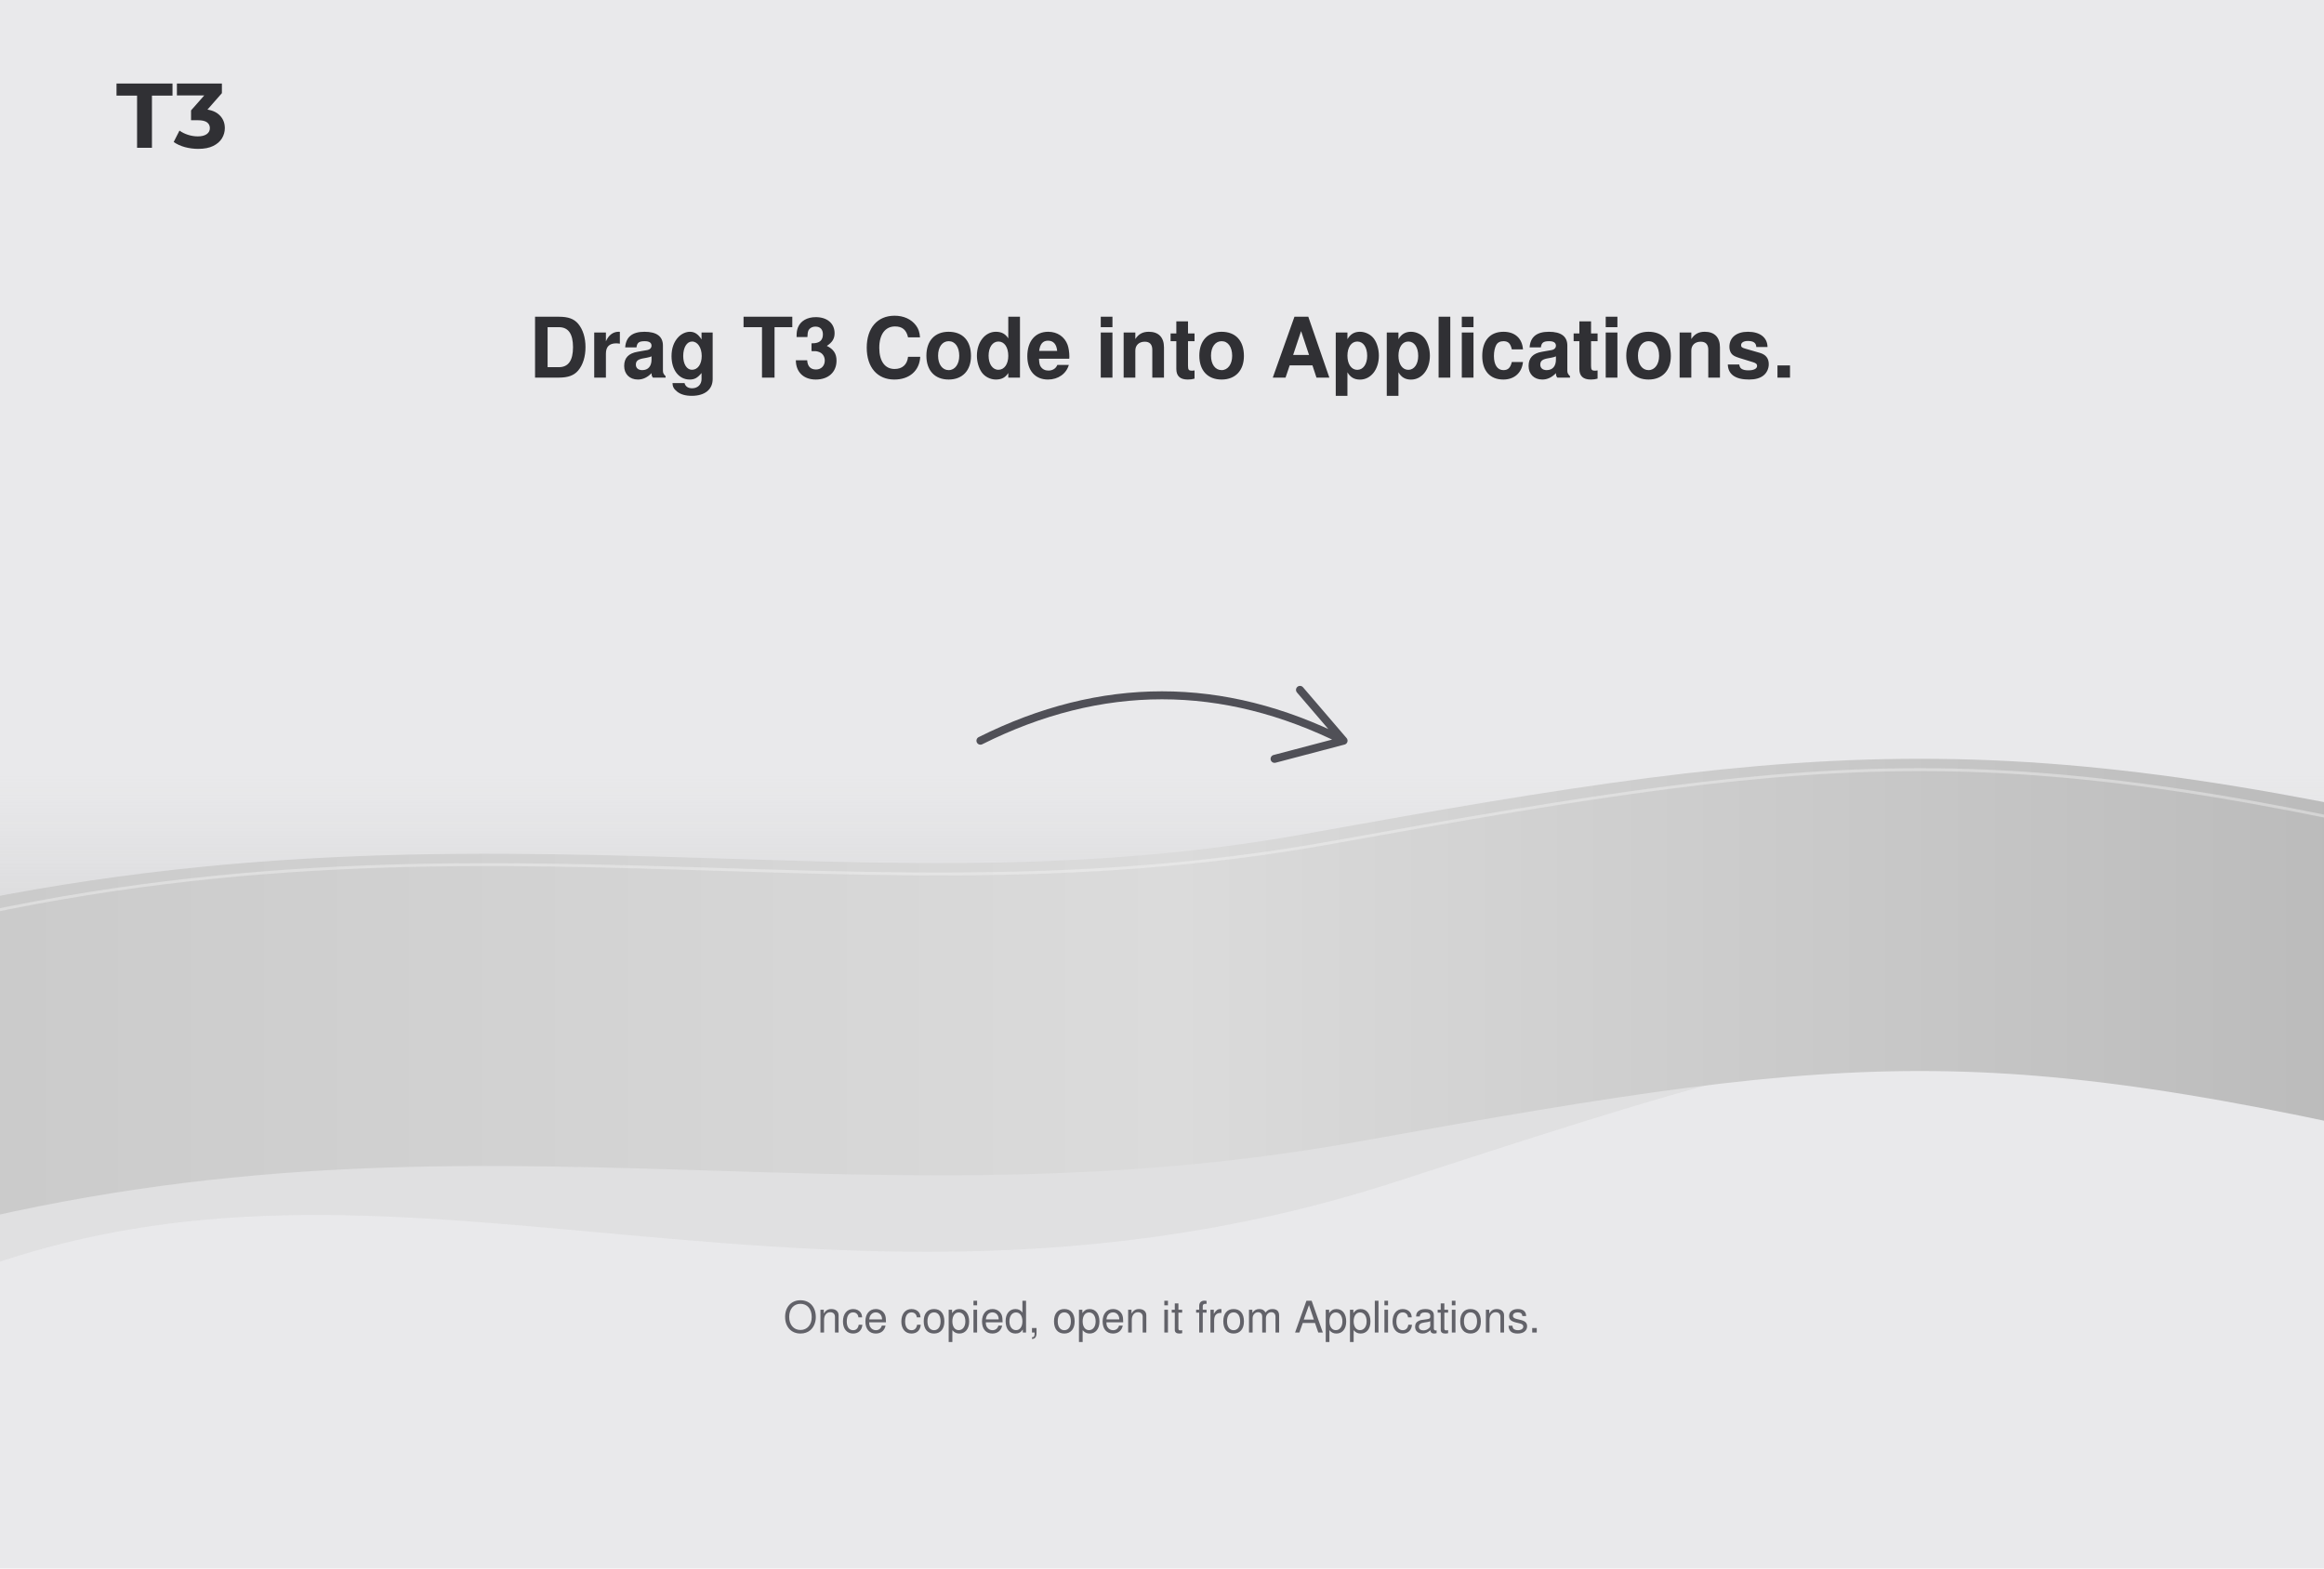
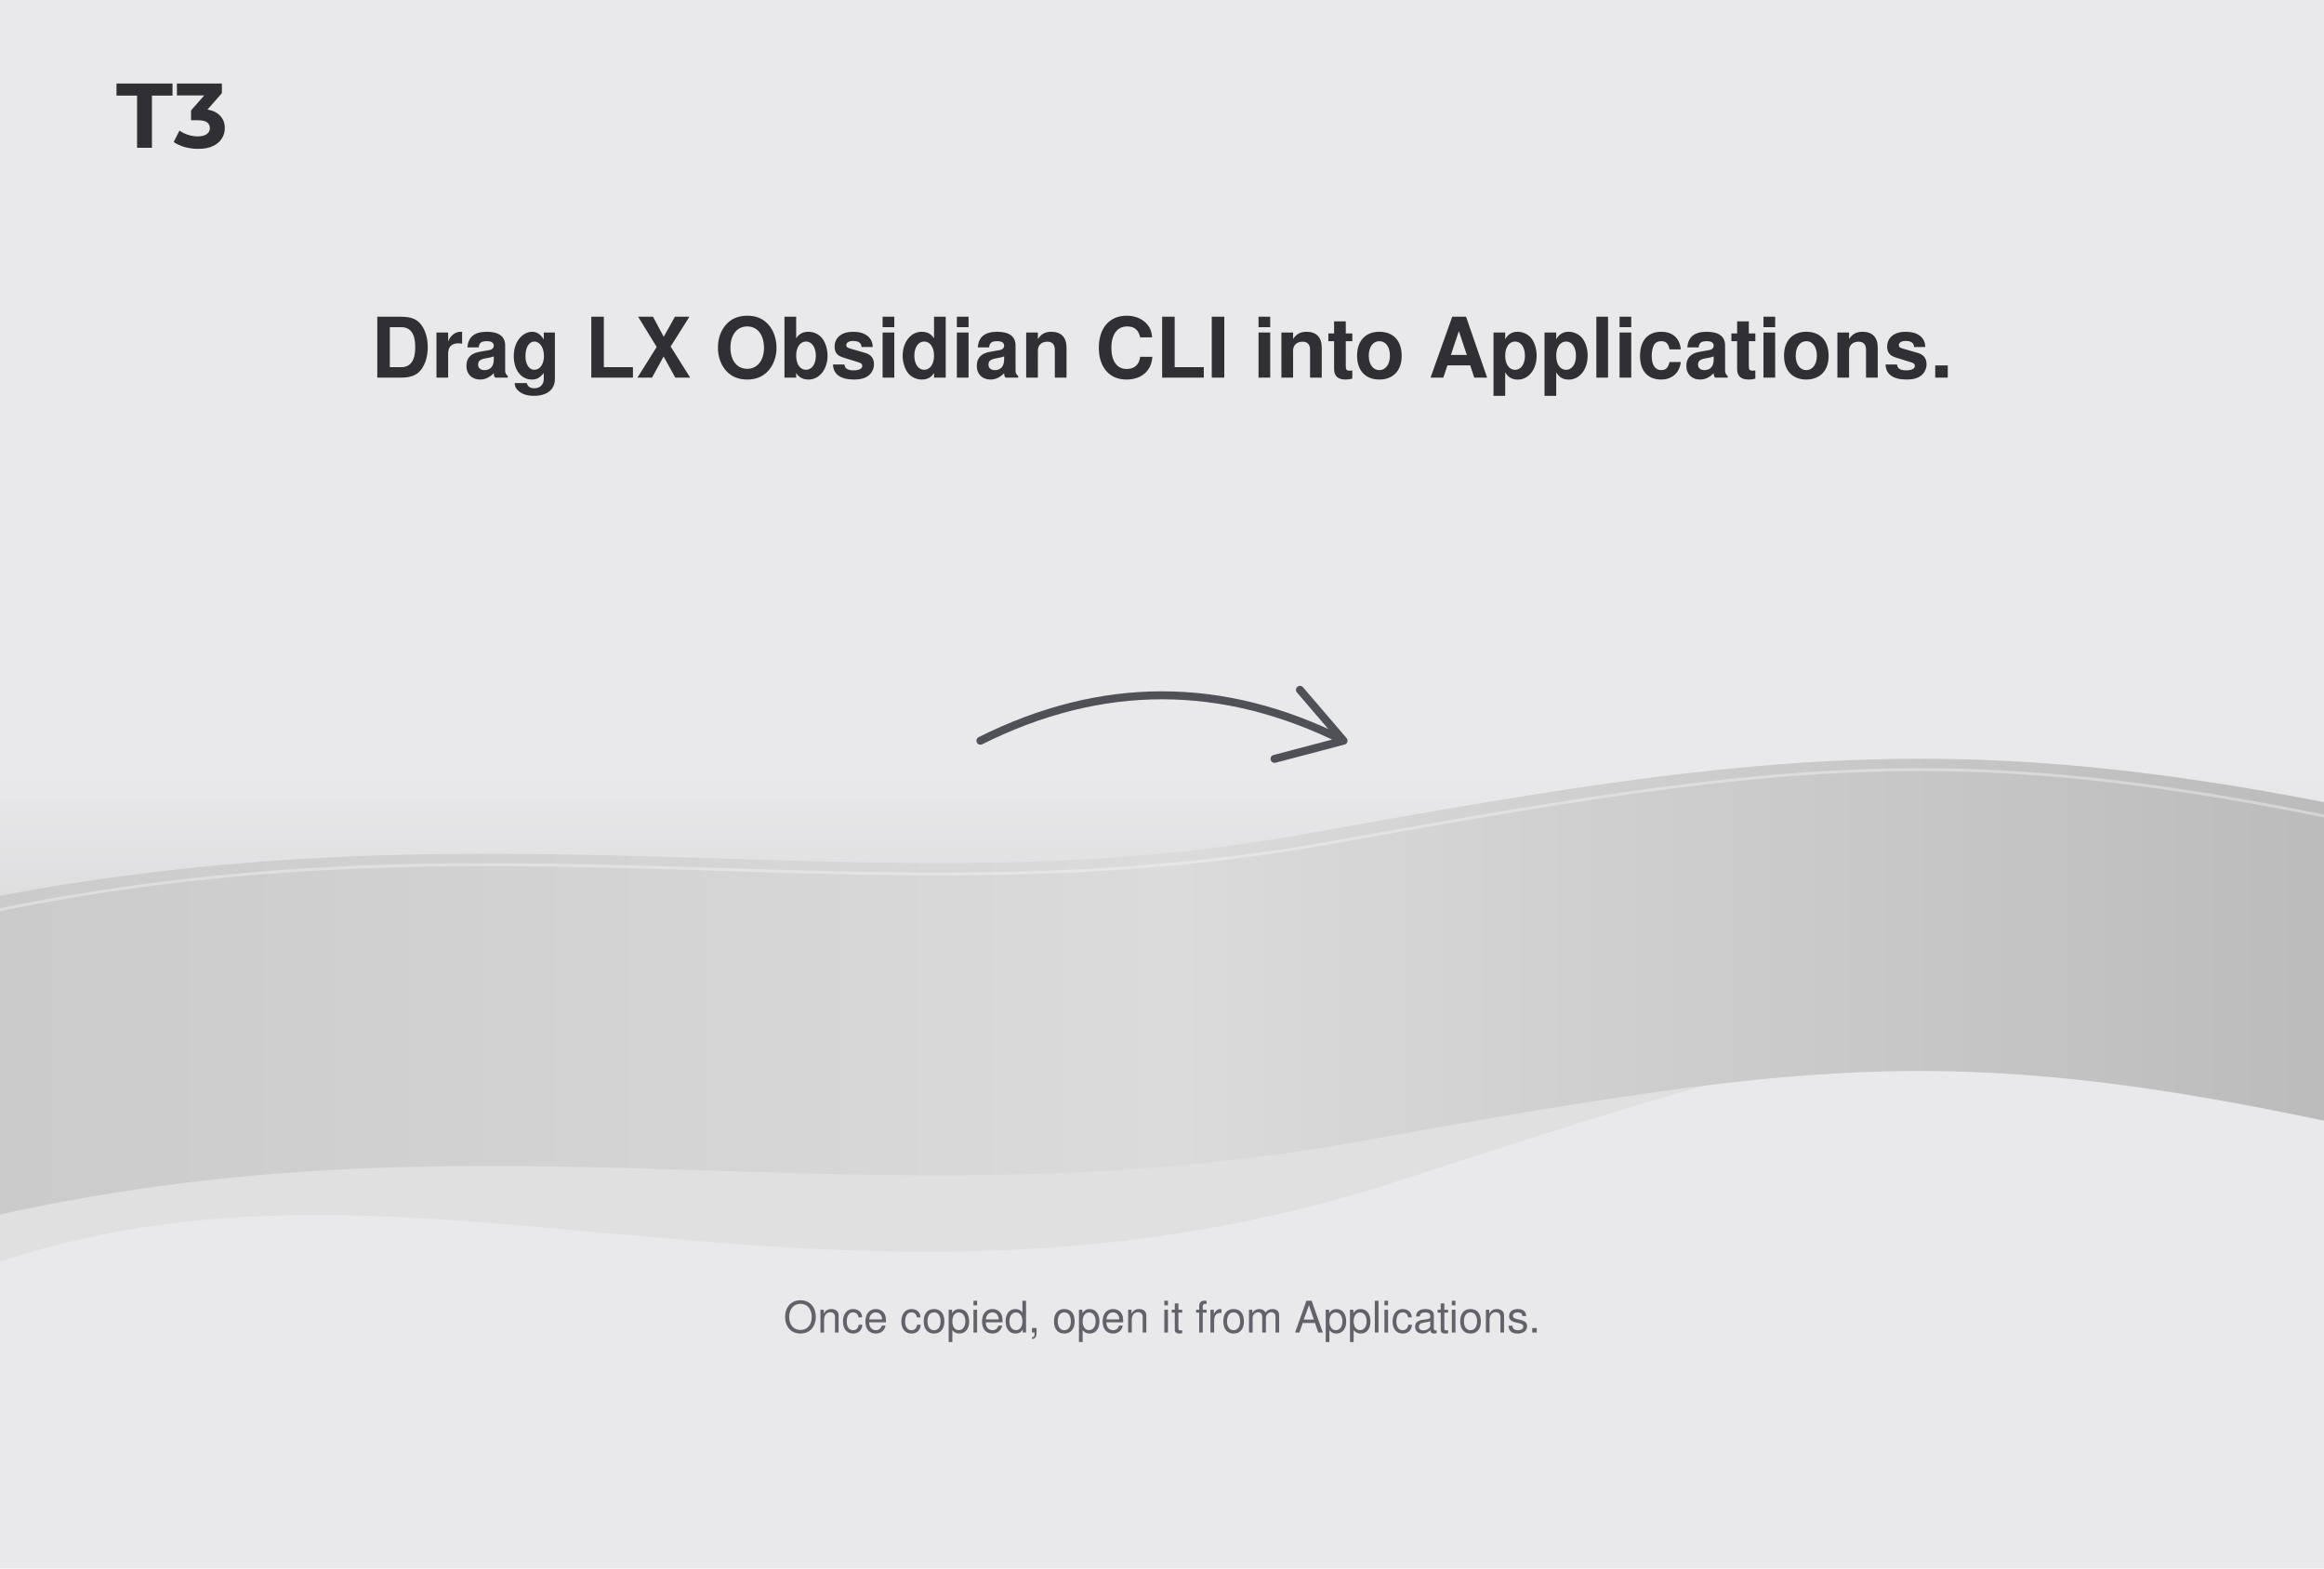
<svg xmlns="http://www.w3.org/2000/svg" width="1280" height="864" viewBox="0 0 640 432">
  <defs>
    <linearGradient id="veil" x1="0" y1="0" x2="0" y2="1">
      <stop stop-color="#B7B7B7" stop-opacity="0" />
      <stop offset=".55" stop-color="#A5A5A5" stop-opacity=".24" />
      <stop offset="1" stop-color="#D1D1D1" stop-opacity=".4" />
    </linearGradient>
    <linearGradient id="silk" x1="0" y1="0" x2="1" y2="0">
      <stop stop-color="#C8C8C8" />
      <stop offset=".5" stop-color="#DBDBDB" />
      <stop offset="1" stop-color="#B5B5B5" />
    </linearGradient>
  </defs>
  <rect width="640" height="432" fill="#E9E9EB" />
  <path d="M-60 293C95 220 214 304 362 256S559 191 707 257" stroke="url(#veil)" stroke-width="146" fill="none" opacity="1" stroke-linecap="round" stroke-linejoin="round" />
  <path d="M-60 306C113 252 223 298 367 272S553 242 707 280" stroke="url(#silk)" stroke-width="86" fill="none" opacity="1" stroke-linecap="round" stroke-linejoin="round" />
  <path d="M-60 266C113 212 223 258 367 232S553 202 707 240" stroke="#F5F5F5" stroke-width="0.8" fill="none" opacity="0.42" stroke-linecap="round" stroke-linejoin="round" />
  <svg x="32" y="23" width="30" height="18" viewBox="15.531 37 94.394 56.96" fill="#303034">
    <path d="M33.451 93V47.56H15.531V37H64.331V47.56H46.411V93H33.451ZM86.725 93.96C82.832 93.96 78.965 93.453 75.125 92.44C71.285 91.373 68.032 89.88 65.365 87.96L70.405 78.04C72.539 79.587 75.019 80.813 77.845 81.72C80.672 82.627 83.525 83.08 86.405 83.08C89.659 83.08 92.219 82.44 94.085 81.16C95.952 79.88 96.885 78.12 96.885 75.88C96.885 73.747 96.059 72.067 94.405 70.84C92.752 69.613 90.085 69 86.405 69H80.485V60.44L96.085 42.76L97.525 47.4H68.165V37H107.365V45.4L91.845 63.08L85.285 59.32H89.045C95.925 59.32 101.125 60.867 104.645 63.96C108.165 67.053 109.925 71.027 109.925 75.88C109.925 79.027 109.099 81.987 107.445 84.76C105.792 87.48 103.259 89.693 99.845 91.4C96.432 93.107 92.059 93.96 86.725 93.96Z" />
  </svg>
-   <text x="320" y="104" fill="#303034" font-family="Helvetica" font-size="23" font-weight="700" text-anchor="middle">Drag T3 Code into Applications.</text>
+   <text x="320" y="104" fill="#303034" font-family="Helvetica" font-size="23" font-weight="700" text-anchor="middle">Drag LX Obsidian CLI into Applications.</text>
  <path d="M270 204Q320 179 370 204M358 190L370 204L351 209" stroke="#505057" stroke-width="2.2" fill="none" opacity="1" stroke-linecap="round" stroke-linejoin="round" />
  <text x="320" y="367" fill="#626269" font-family="Helvetica" font-size="12" font-weight="400" text-anchor="middle">Once copied, open it from Applications.</text>
</svg>
